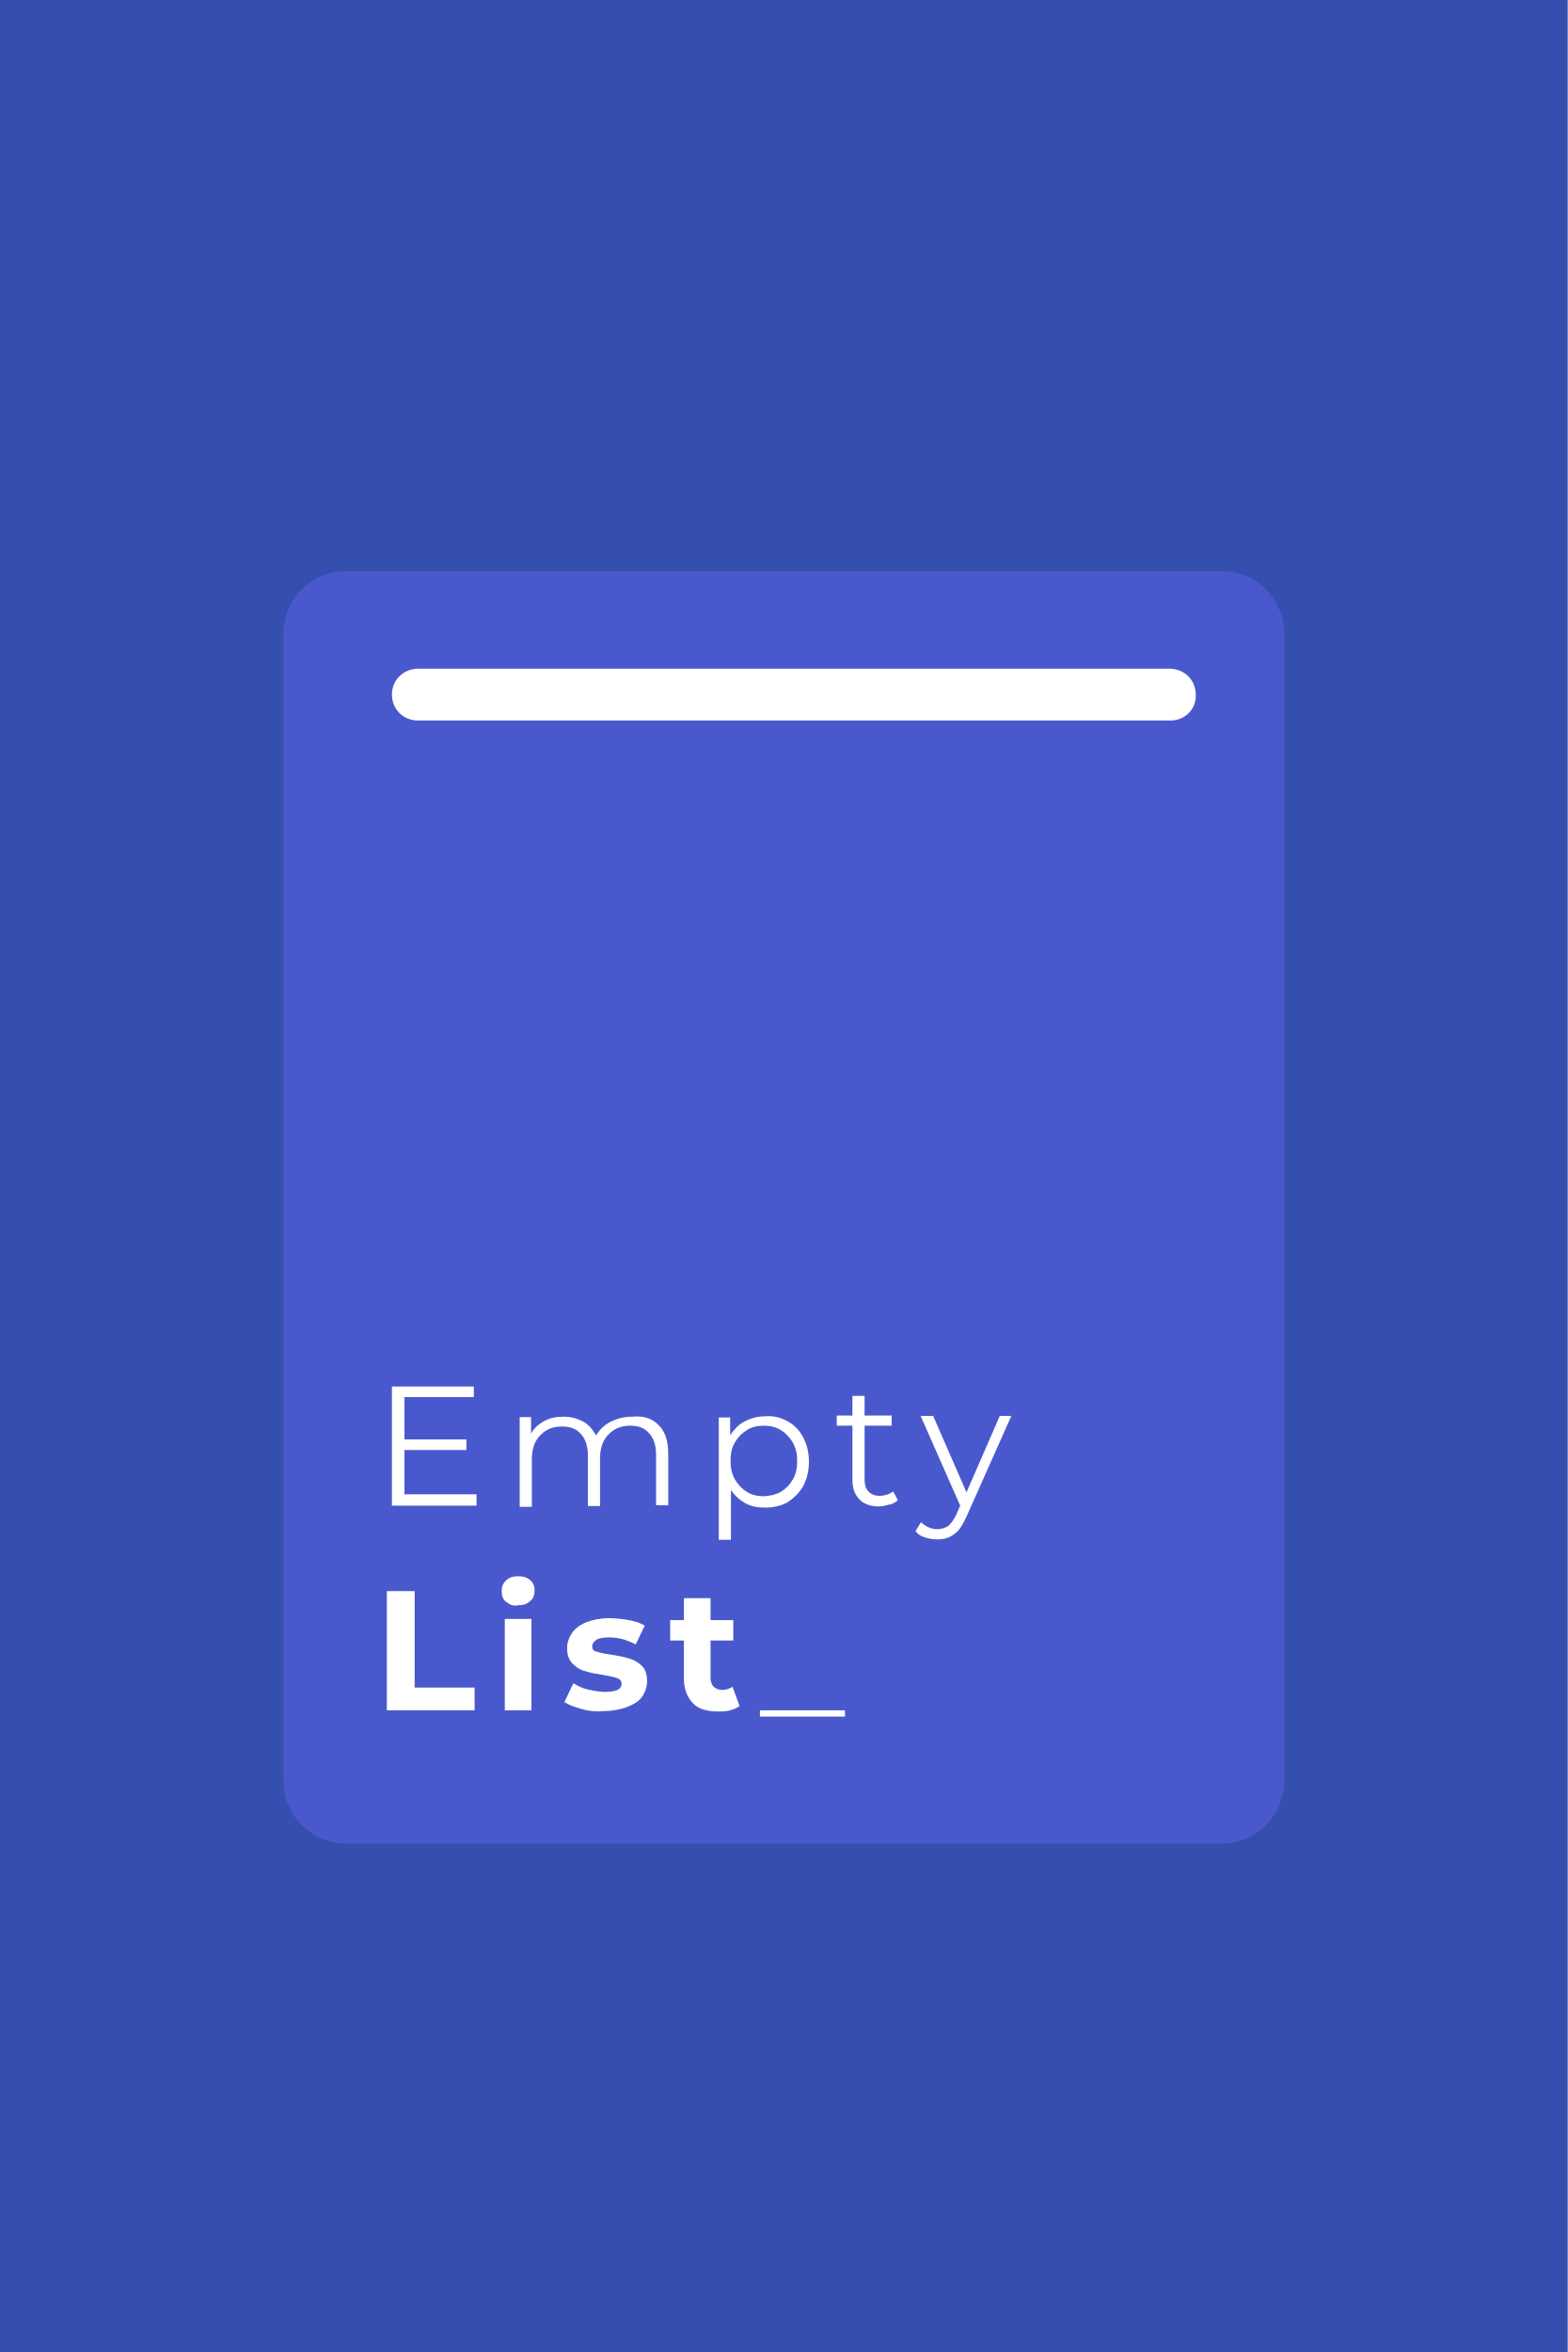
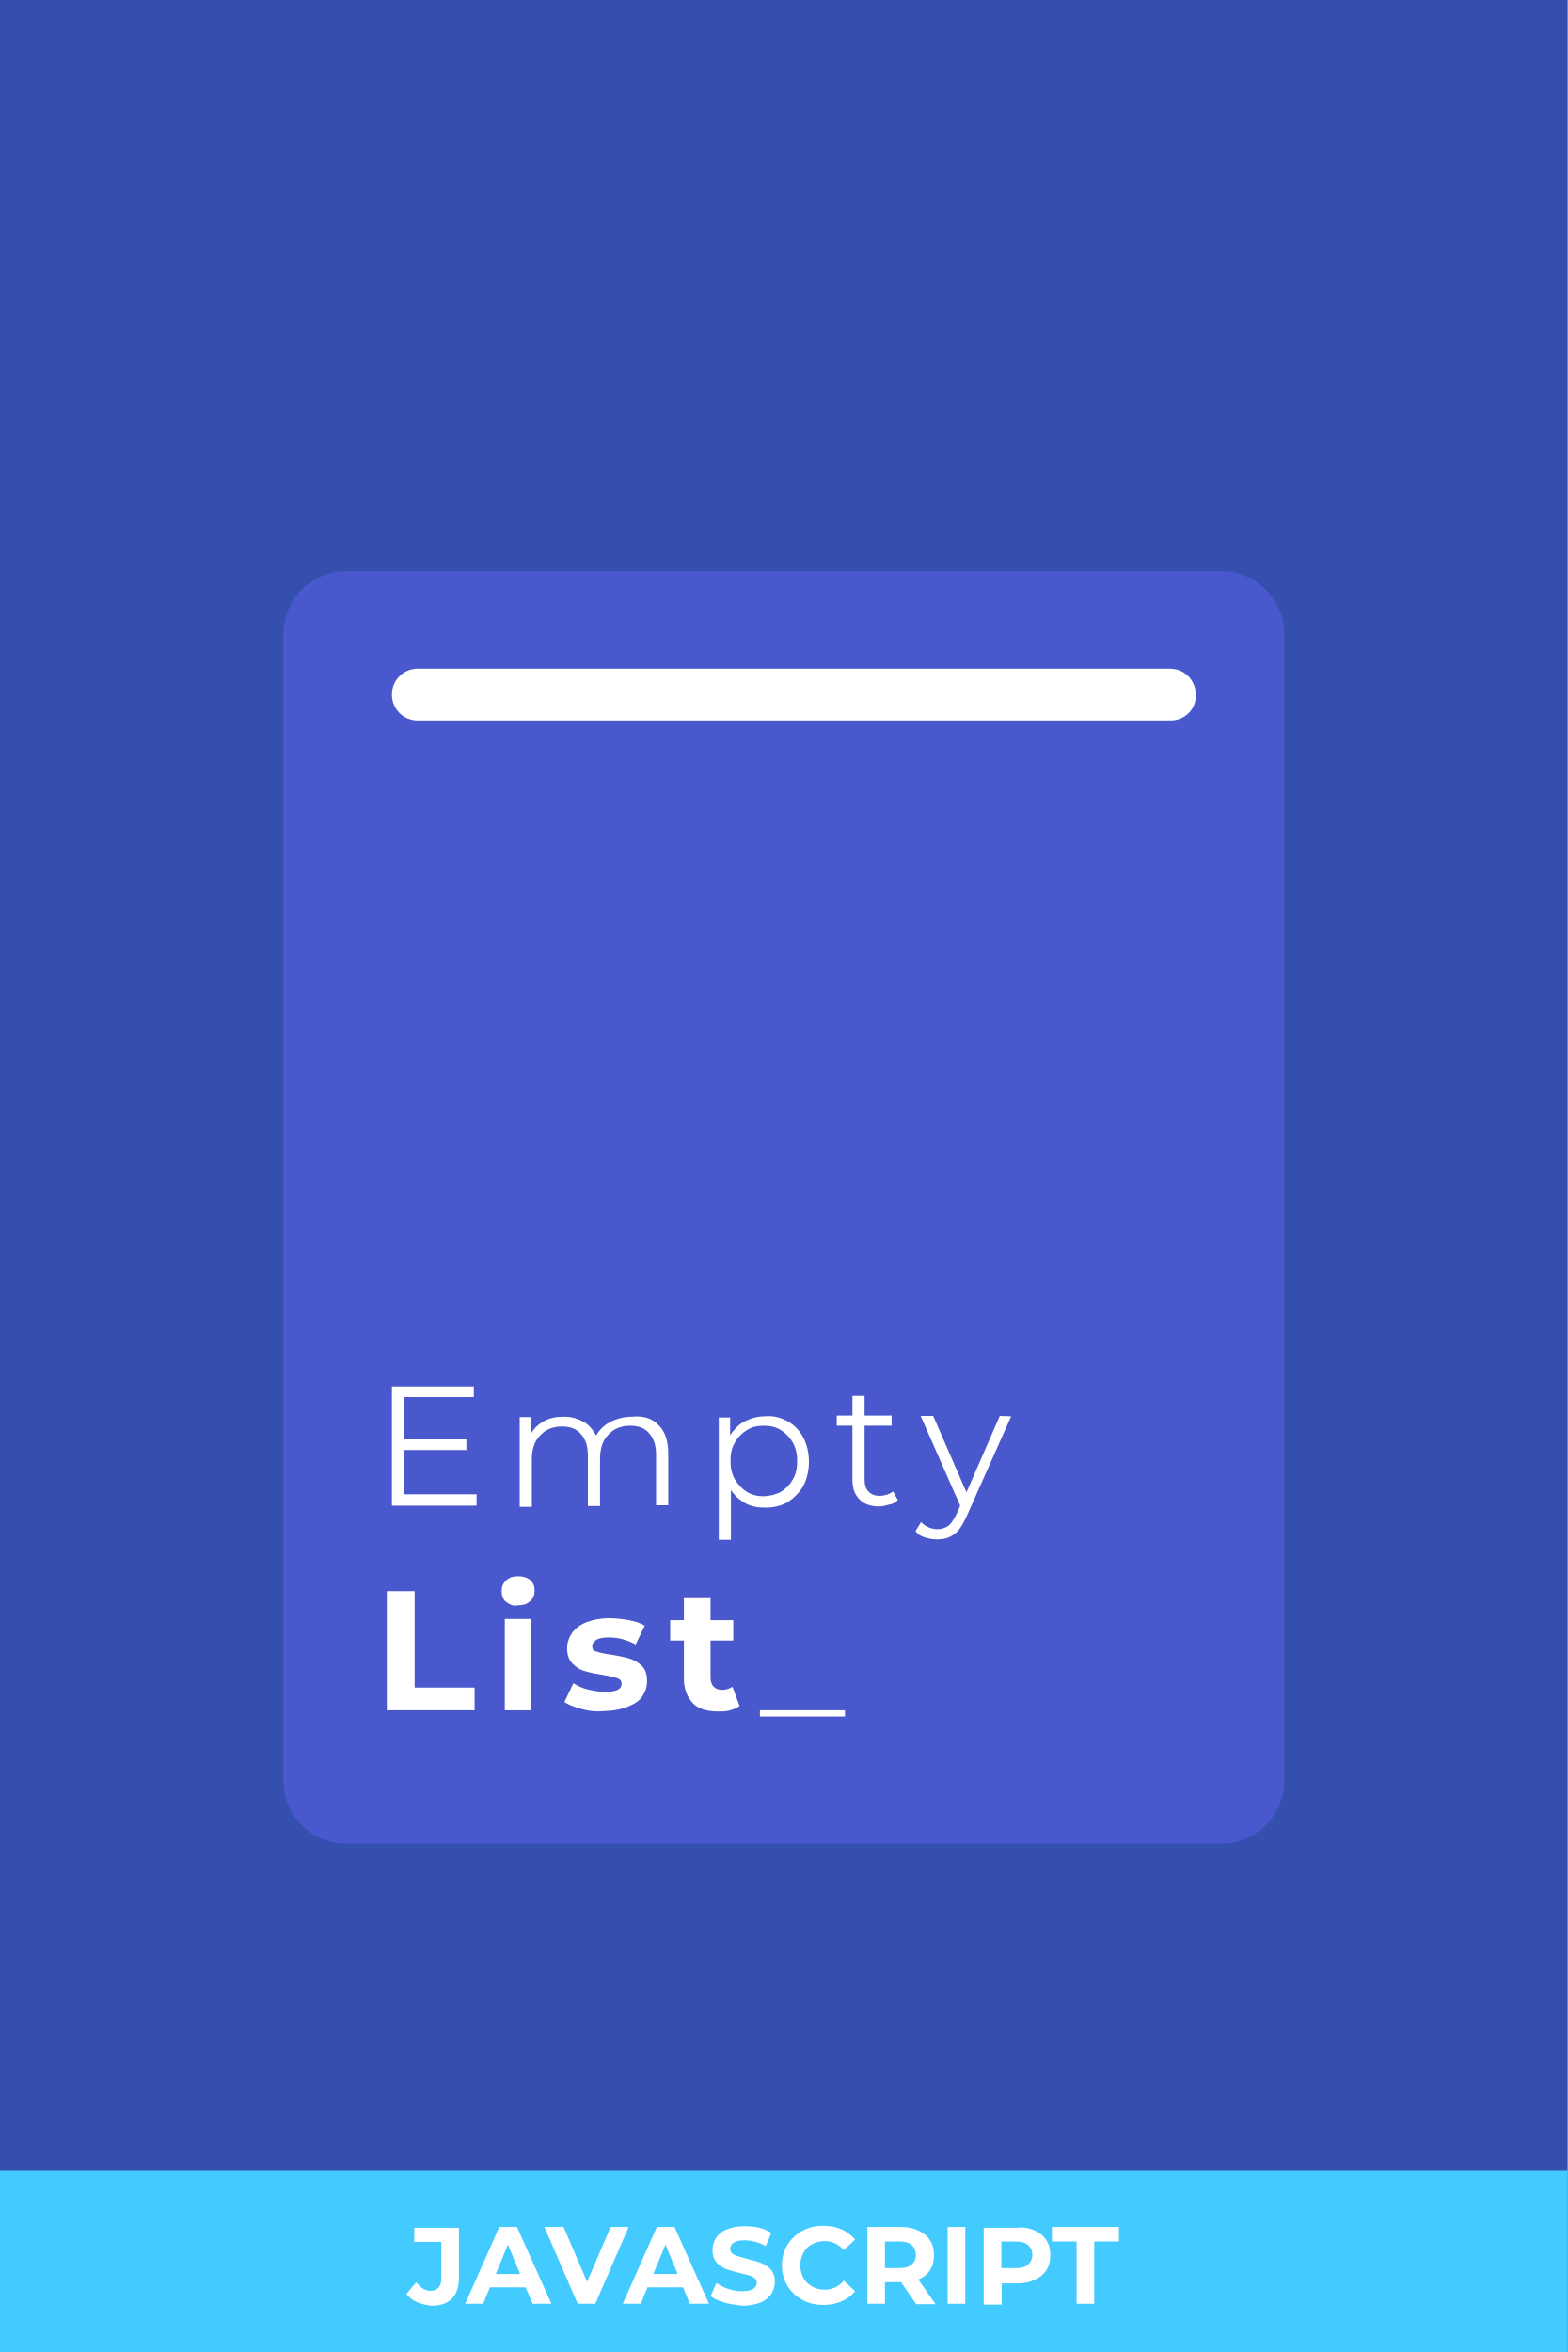
<svg xmlns="http://www.w3.org/2000/svg" version="1.1" id="Camada_1" x="0px" y="0px" viewBox="0 0 400 600" style="enable-background:new 0 0 400 600;" xml:space="preserve">
  <style type="text/css">
	.st0{fill:#354FAF;}
	.st1{fill:#4959CD;}
	.st2{fill:none;}
	.st3{fill:#FFFFFF;}
+ 	.st4{fill:#43CAFF;}
</style>
-   <rect class="st0" width="400" height="600" />
+   <rect y="0" class="st0" width="400" height="600" />
  <g>
    <path class="st1" d="M311.6,470.3H88.4c-8.9,0-16.1-7.2-16.1-16.1V161.8c0-8.9,7.2-16.1,16.1-16.1h223.2c8.9,0,16.1,7.2,16.1,16.1   v292.3C327.7,463.1,320.4,470.3,311.6,470.3z" />
    <g>
      <rect x="95" y="352" class="st2" width="183.4" height="88.7" />
      <path class="st3" d="M121.6,381.4v2.7H100v-30.4h20.9v2.7h-17.7v10.8H119v2.7h-15.8v11.3h18.4V381.4z" />
-       <path class="st3" d="M168.1,363.6c1.6,1.6,2.4,4,2.4,7.2V384h-3.1v-12.9c0-2.4-0.6-4.2-1.8-5.5c-1.1-1.3-2.7-1.9-4.8-1.9    c-2.4,0-4.2,0.8-5.6,2.3c-1.4,1.4-2.1,3.5-2.1,6.1v12.1h-3.1v-12.9c0-2.4-0.6-4.2-1.8-5.5c-1.1-1.3-2.7-1.9-4.8-1.9    c-2.4,0-4.2,0.8-5.6,2.3c-1.4,1.4-2.1,3.5-2.1,6.1v12.1h-3.1v-22.9h2.9v4.2c0.8-1.4,1.9-2.4,3.4-3.2c1.4-0.8,3.1-1.1,5-1.1    c1.9,0,3.5,0.5,5,1.3c1.4,0.8,2.4,2.1,3.2,3.5c0.8-1.4,2.1-2.7,3.7-3.5c1.6-0.8,3.4-1.3,5.5-1.3    C164.3,361.1,166.5,361.9,168.1,363.6z" />
-       <path class="st3" d="M201,362.6c1.8,1,3.1,2.4,4,4.2s1.4,3.7,1.4,6.1c0,2.3-0.5,4.3-1.4,6.1c-1,1.8-2.4,3.1-4,4.2    c-1.8,1-3.7,1.4-5.8,1.4c-1.9,0-3.5-0.3-5-1.1c-1.4-0.8-2.7-1.9-3.7-3.4v12.7h-3.1v-31.2h2.9v4.5c1-1.4,2.1-2.7,3.7-3.5    c1.6-0.8,3.2-1.3,5.2-1.3C197.3,361.1,199.2,361.6,201,362.6z M199.2,380.6c1.3-0.8,2.3-1.8,3.1-3.2c0.8-1.3,1.1-2.9,1.1-4.7    s-0.3-3.2-1.1-4.7c-0.8-1.3-1.8-2.4-3.1-3.2c-1.3-0.8-2.7-1.1-4.3-1.1c-1.6,0-3.1,0.3-4.3,1.1c-1.3,0.8-2.3,1.8-3.1,3.2    c-0.8,1.3-1.1,2.9-1.1,4.7s0.3,3.2,1.1,4.7c0.8,1.3,1.8,2.4,3.1,3.2c1.3,0.8,2.7,1.1,4.3,1.1C196.5,381.6,197.9,381.3,199.2,380.6    z" />
+       <path class="st3" d="M168.1,363.6c1.6,1.6,2.4,4,2.4,7.2V384h-3.1v-12.9c0-2.4-0.6-4.2-1.8-5.5c-1.1-1.3-2.7-1.9-4.8-1.9    c-2.4,0-4.2,0.8-5.6,2.3c-1.4,1.4-2.1,3.5-2.1,6.1v12.1H150v-12.9c0-2.4-0.6-4.2-1.8-5.5c-1.1-1.3-2.7-1.9-4.8-1.9    c-2.4,0-4.2,0.8-5.6,2.3c-1.4,1.4-2.1,3.5-2.1,6.1v12.1h-3.1v-22.9h2.9v4.2c0.8-1.4,1.9-2.4,3.4-3.2c1.4-0.8,3.1-1.1,5-1.1    s3.5,0.5,5,1.3c1.4,0.8,2.4,2.1,3.2,3.5c0.8-1.4,2.1-2.7,3.7-3.5c1.6-0.8,3.4-1.3,5.5-1.3C164.3,361.1,166.5,361.9,168.1,363.6z" />
+       <path class="st3" d="M201,362.6c1.8,1,3.1,2.4,4,4.2s1.4,3.7,1.4,6.1c0,2.3-0.5,4.3-1.4,6.1c-1,1.8-2.4,3.1-4,4.2    c-1.8,1-3.7,1.4-5.8,1.4c-1.9,0-3.5-0.3-5-1.1c-1.4-0.8-2.7-1.9-3.7-3.4v12.7h-3.1v-31.2h2.9v4.5c1-1.4,2.1-2.7,3.7-3.5    c1.6-0.8,3.2-1.3,5.2-1.3C197.3,361.1,199.2,361.6,201,362.6z M199.2,380.6c1.3-0.8,2.3-1.8,3.1-3.2c0.8-1.3,1.1-2.9,1.1-4.7    s-0.3-3.2-1.1-4.7c-0.8-1.3-1.8-2.4-3.1-3.2c-1.3-0.8-2.7-1.1-4.3-1.1s-3.1,0.3-4.3,1.1c-1.3,0.8-2.3,1.8-3.1,3.2    c-0.8,1.3-1.1,2.9-1.1,4.7s0.3,3.2,1.1,4.7c0.8,1.3,1.8,2.4,3.1,3.2c1.3,0.8,2.7,1.1,4.3,1.1C196.5,381.6,197.9,381.3,199.2,380.6    z" />
      <path class="st3" d="M229.1,382.7c-0.6,0.5-1.3,1-2.1,1.1c-0.8,0.2-1.8,0.5-2.7,0.5c-2.1,0-3.9-0.6-5-1.8c-1.1-1.1-1.8-2.7-1.8-5    v-13.8h-4v-2.6h4v-5h3.1v5h6.9v2.6h-6.9v13.7c0,1.3,0.3,2.4,1,3.1s1.6,1.1,2.9,1.1c0.6,0,1.3-0.2,1.8-0.3c0.6-0.2,1.1-0.5,1.6-0.8    L229.1,382.7z" />
-       <path class="st3" d="M258,361.3l-11.4,25.6c-1,2.1-1.9,3.7-3.2,4.5c-1.3,1-2.7,1.3-4.3,1.3c-1.1,0-2.1-0.2-3.1-0.5    c-1-0.3-1.8-0.8-2.4-1.6l1.4-2.3c1.1,1.1,2.6,1.8,4.2,1.8c1,0,1.9-0.3,2.7-0.8c0.8-0.6,1.4-1.6,2.1-2.9l1-2.3l-10.1-22.9h3.2    l8.5,19.5l8.5-19.5H258z" />
+       <path class="st3" d="M258,361.3l-11.4,25.6c-1,2.1-1.9,3.7-3.2,4.5c-1.3,1-2.7,1.3-4.3,1.3c-1.1,0-2.1-0.2-3.1-0.5    s-1.8-0.8-2.4-1.6l1.4-2.3c1.1,1.1,2.6,1.8,4.2,1.8c1,0,1.9-0.3,2.7-0.8c0.8-0.6,1.4-1.6,2.1-2.9l1-2.3l-10.1-22.9h3.2l8.5,19.5    l8.5-19.5L258,361.3L258,361.3z" />
      <path class="st3" d="M98.7,405.9h7.1v24.6h15.3v5.8H98.7V405.9z" />
-       <path class="st3" d="M129.1,408.6c-0.8-0.6-1.1-1.6-1.1-2.7c0-1.1,0.3-1.9,1.1-2.7s1.8-1.1,3.1-1.1c1.3,0,2.3,0.3,3.1,1    s1.1,1.6,1.1,2.6c0,1.1-0.3,2.1-1.1,2.7c-0.8,0.8-1.8,1.1-3.1,1.1C130.9,409.8,130,409.3,129.1,408.6z M128.8,413h6.8v23.3h-6.8    V413z" />
+       <path class="st3" d="M129.1,408.6c-0.8-0.6-1.1-1.6-1.1-2.7s0.3-1.9,1.1-2.7s1.8-1.1,3.1-1.1s2.3,0.3,3.1,1s1.1,1.6,1.1,2.6    c0,1.1-0.3,2.1-1.1,2.7c-0.8,0.8-1.8,1.1-3.1,1.1C130.9,409.8,130,409.3,129.1,408.6z M128.8,413h6.8v23.3h-6.8V413z" />
      <path class="st3" d="M148.5,436c-1.9-0.5-3.4-1.1-4.5-1.8l2.3-4.8c1,0.6,2.3,1.3,3.7,1.6s2.9,0.6,4.3,0.6c2.9,0,4.3-0.6,4.3-2.1    c0-0.6-0.3-1.1-1.1-1.4s-1.9-0.5-3.5-0.8c-1.9-0.3-3.5-0.6-4.7-1c-1.3-0.3-2.3-1-3.2-1.9c-1-1-1.4-2.3-1.4-4    c0-1.4,0.5-2.7,1.3-3.9c0.8-1.1,2.1-2.1,3.7-2.7c1.6-0.6,3.5-1,5.8-1c1.6,0,3.2,0.2,5,0.5c1.6,0.3,3.1,0.8,4,1.4l-2.3,4.8    c-2.1-1.1-4.3-1.8-6.8-1.8c-1.4,0-2.6,0.2-3.2,0.6s-1.1,1-1.1,1.6c0,0.8,0.3,1.3,1.1,1.4c0.8,0.3,2.1,0.6,3.7,0.8    c1.9,0.3,3.5,0.6,4.7,1c1.1,0.3,2.3,1,3.2,1.9c1,1,1.3,2.3,1.3,4c0,1.4-0.5,2.7-1.3,3.9c-0.8,1.1-2.1,1.9-3.9,2.6    c-1.6,0.6-3.7,1-6,1C152.2,436.7,150.2,436.5,148.5,436z" />
-       <path class="st3" d="M188.7,435.2c-0.6,0.5-1.4,0.8-2.4,1.1c-1,0.3-1.9,0.3-3.1,0.3c-2.7,0-5-0.6-6.4-2.1s-2.3-3.5-2.3-6.3v-9.7    H171v-5.2h3.5v-5.6h6.8v5.6h5.8v5.2h-5.8v9.5c0,1,0.3,1.8,0.8,2.3c0.5,0.5,1.3,0.8,2.1,0.8c1.1,0,1.9-0.3,2.7-0.8L188.7,435.2z" />
+       <path class="st3" d="M188.7,435.2c-0.6,0.5-1.4,0.8-2.4,1.1c-1,0.3-1.9,0.3-3.1,0.3c-2.7,0-5-0.6-6.4-2.1s-2.3-3.5-2.3-6.3v-9.7    H171v-5.2h3.5v-5.6h6.8v5.6h5.8v5.2h-5.8v9.5c0,1,0.3,1.8,0.8,2.3s1.3,0.8,2.1,0.8c1.1,0,1.9-0.3,2.7-0.8L188.7,435.2z" />
      <path class="st3" d="M193.9,436.3h21.7v1.6h-21.7V436.3z" />
    </g>
    <path class="st3" d="M298.7,183.8H106.6c-3.7,0-6.6-2.9-6.6-6.6l0,0c0-3.7,2.9-6.6,6.6-6.6h191.9c3.7,0,6.6,2.9,6.6,6.6l0,0   C305.3,180.9,302.3,183.8,298.7,183.8z" />
  </g>
+   <rect y="553.8" class="st4" width="400" height="46.2" />
+   <g>
+     <path class="st3" d="M106.4,587.3c-1.1-0.5-2-1.2-2.7-2.1l2.5-3c1.1,1.4,2.3,2.2,3.6,2.2c1.8,0,2.8-1.1,2.8-3.2v-9.3h-6.9v-3.6   h11.4v12.7c0,2.4-0.6,4.2-1.8,5.4c-1.2,1.2-2.9,1.8-5.3,1.8C108.8,588,107.5,587.8,106.4,587.3z" />
+     <path class="st3" d="M134.1,583.5H125l-1.7,4.2h-4.6l8.7-19.6h4.5l8.8,19.6h-4.8L134.1,583.5z M132.7,580.1l-3.1-7.5l-3.1,7.5   H132.7z" />
+     <path class="st3" d="M160.4,568.1l-8.5,19.6h-4.5l-8.5-19.6h4.9l6,14l6-14H160.4z" />
+     <path class="st3" d="M174.3,583.5h-9.1l-1.7,4.2h-4.6l8.7-19.6h4.5l8.8,19.6H176L174.3,583.5z M172.9,580.1l-3.1-7.5l-3.1,7.5   H172.9z" />
+     <path class="st3" d="M184.8,587.4c-1.4-0.4-2.6-1-3.5-1.6l1.5-3.4c0.8,0.6,1.8,1.1,3,1.5c1.2,0.4,2.3,0.6,3.5,0.6   c1.3,0,2.2-0.2,2.9-0.6c0.6-0.4,0.9-0.9,0.9-1.5c0-0.5-0.2-0.9-0.5-1.2c-0.4-0.3-0.8-0.6-1.4-0.7c-0.6-0.2-1.3-0.4-2.3-0.6   c-1.5-0.4-2.7-0.7-3.7-1.1c-1-0.4-1.8-0.9-2.4-1.7c-0.7-0.8-1-1.8-1-3.1c0-1.1,0.3-2.2,0.9-3.1c0.6-0.9,1.5-1.7,2.8-2.2   c1.2-0.5,2.8-0.8,4.5-0.8c1.3,0,2.5,0.1,3.7,0.4c1.2,0.3,2.2,0.7,3.1,1.3l-1.4,3.4c-1.8-1-3.6-1.5-5.4-1.5c-1.3,0-2.2,0.2-2.8,0.6   c-0.6,0.4-0.9,1-0.9,1.6s0.4,1.2,1,1.5c0.7,0.3,1.8,0.6,3.2,1c1.5,0.4,2.7,0.7,3.7,1.1c1,0.4,1.8,0.9,2.5,1.7c0.7,0.8,1,1.8,1,3.1   c0,1.1-0.3,2.1-0.9,3.1c-0.6,0.9-1.6,1.7-2.8,2.2c-1.3,0.5-2.8,0.8-4.6,0.8C187.7,588,186.2,587.8,184.8,587.4z" />
+     <path class="st3" d="M204.7,586.7c-1.6-0.9-2.9-2.1-3.8-3.6s-1.4-3.3-1.4-5.2s0.5-3.7,1.4-5.2c0.9-1.5,2.2-2.7,3.8-3.6   s3.4-1.3,5.4-1.3c1.7,0,3.2,0.3,4.6,0.9c1.4,0.6,2.5,1.5,3.5,2.6l-2.9,2.7c-1.3-1.5-3-2.3-4.9-2.3c-1.2,0-2.3,0.3-3.2,0.8   c-1,0.5-1.7,1.3-2.2,2.2s-0.8,2-0.8,3.2s0.3,2.3,0.8,3.2s1.3,1.7,2.2,2.2s2,0.8,3.2,0.8c2,0,3.6-0.8,4.9-2.3l2.9,2.7   c-0.9,1.1-2.1,2-3.5,2.6c-1.4,0.6-2.9,0.9-4.6,0.9C208.1,588,206.3,587.6,204.7,586.7z" />
+     <path class="st3" d="M233.7,587.7l-3.8-5.5h-0.2h-3.9v5.5h-4.5v-19.6h8.5c1.7,0,3.2,0.3,4.5,0.9c1.3,0.6,2.3,1.4,3,2.5   c0.7,1.1,1,2.3,1,3.8s-0.3,2.7-1,3.8s-1.7,1.9-3,2.4l4.4,6.3H233.7z M232.6,572.7c-0.7-0.6-1.7-0.9-3.1-0.9h-3.7v6.8h3.7   c1.4,0,2.4-0.3,3.1-0.9s1.1-1.4,1.1-2.5C233.6,574.1,233.3,573.3,232.6,572.7z" />
+     <path class="st3" d="M241.8,568.1h4.5v19.6h-4.5V568.1z" />
+     <path class="st3" d="M264,569c1.3,0.6,2.3,1.4,3,2.5c0.7,1.1,1,2.3,1,3.8c0,1.4-0.3,2.7-1,3.8s-1.7,1.9-3,2.5s-2.8,0.9-4.5,0.9   h-3.9v5.4H251v-19.6h8.5C261.2,568.1,262.7,568.4,264,569z M262.3,577.7c0.7-0.6,1.1-1.4,1.1-2.5c0-1.1-0.4-1.9-1.1-2.5   c-0.7-0.6-1.7-0.9-3.1-0.9h-3.7v6.8h3.7C260.6,578.6,261.6,578.3,262.3,577.7z" />
+     <path class="st3" d="M274.7,571.8h-6.3v-3.7h17.1v3.7h-6.3v15.9h-4.5V571.8z" />
+   </g>
</svg>
